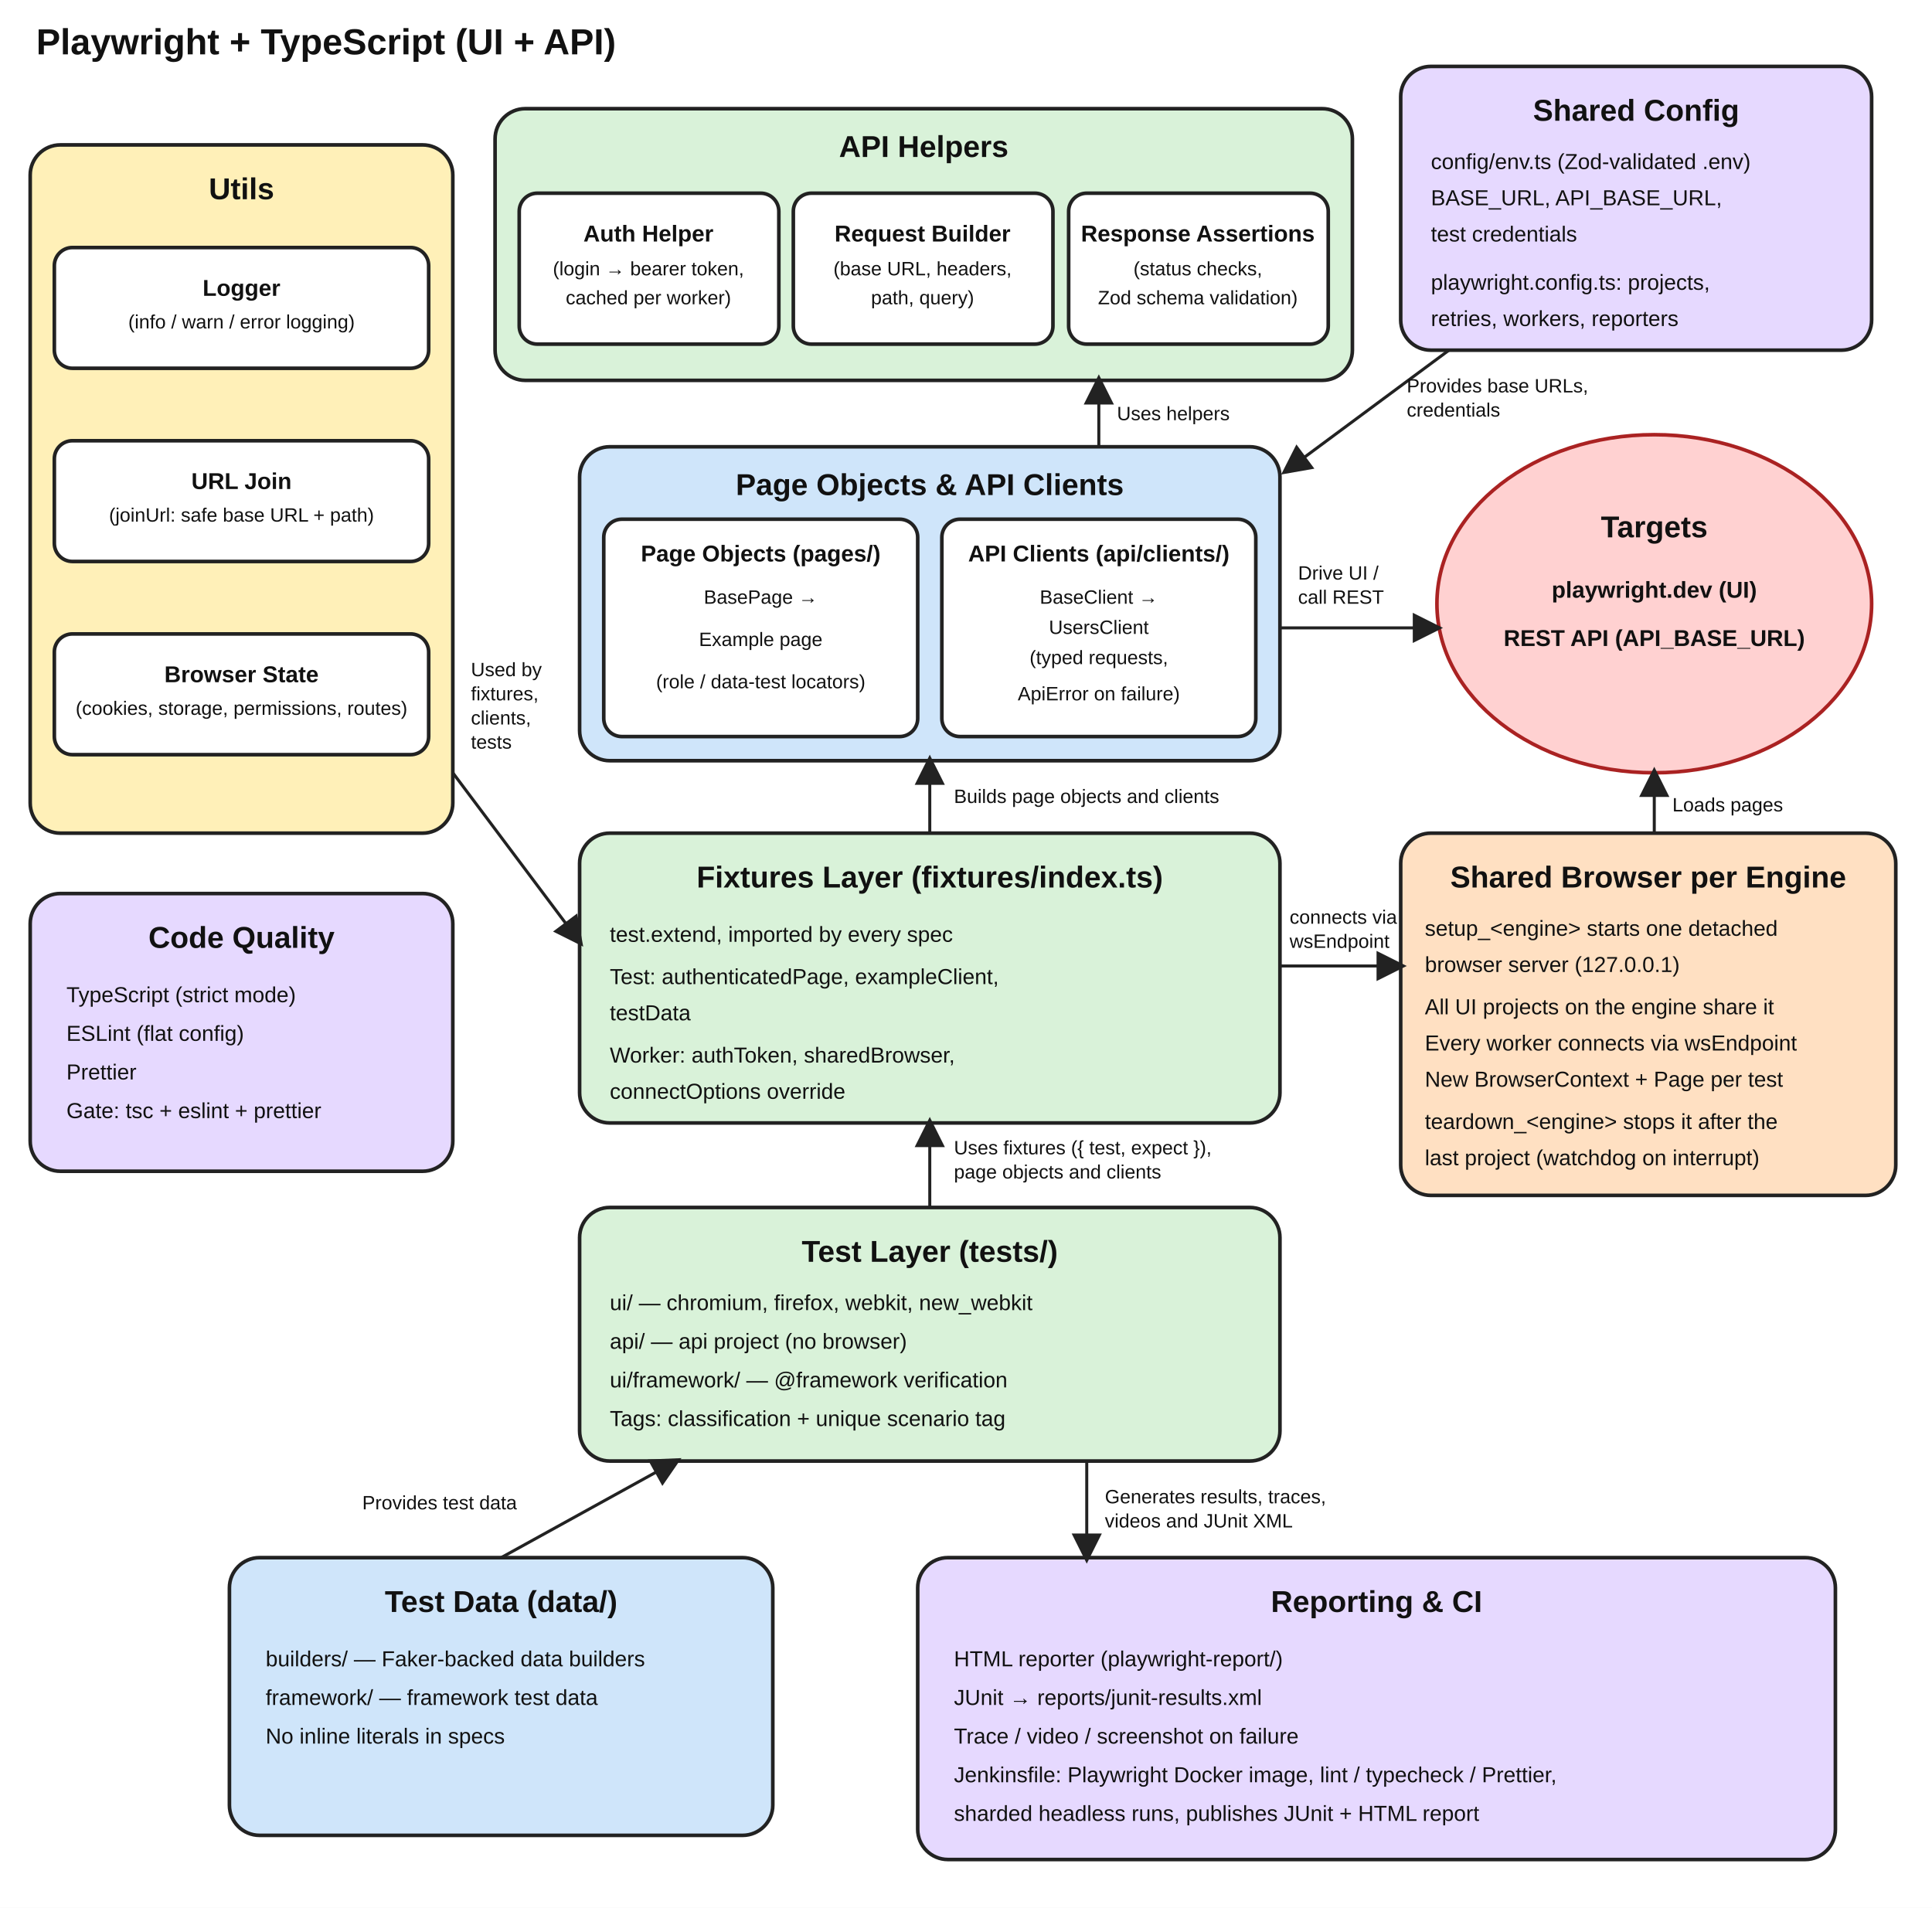
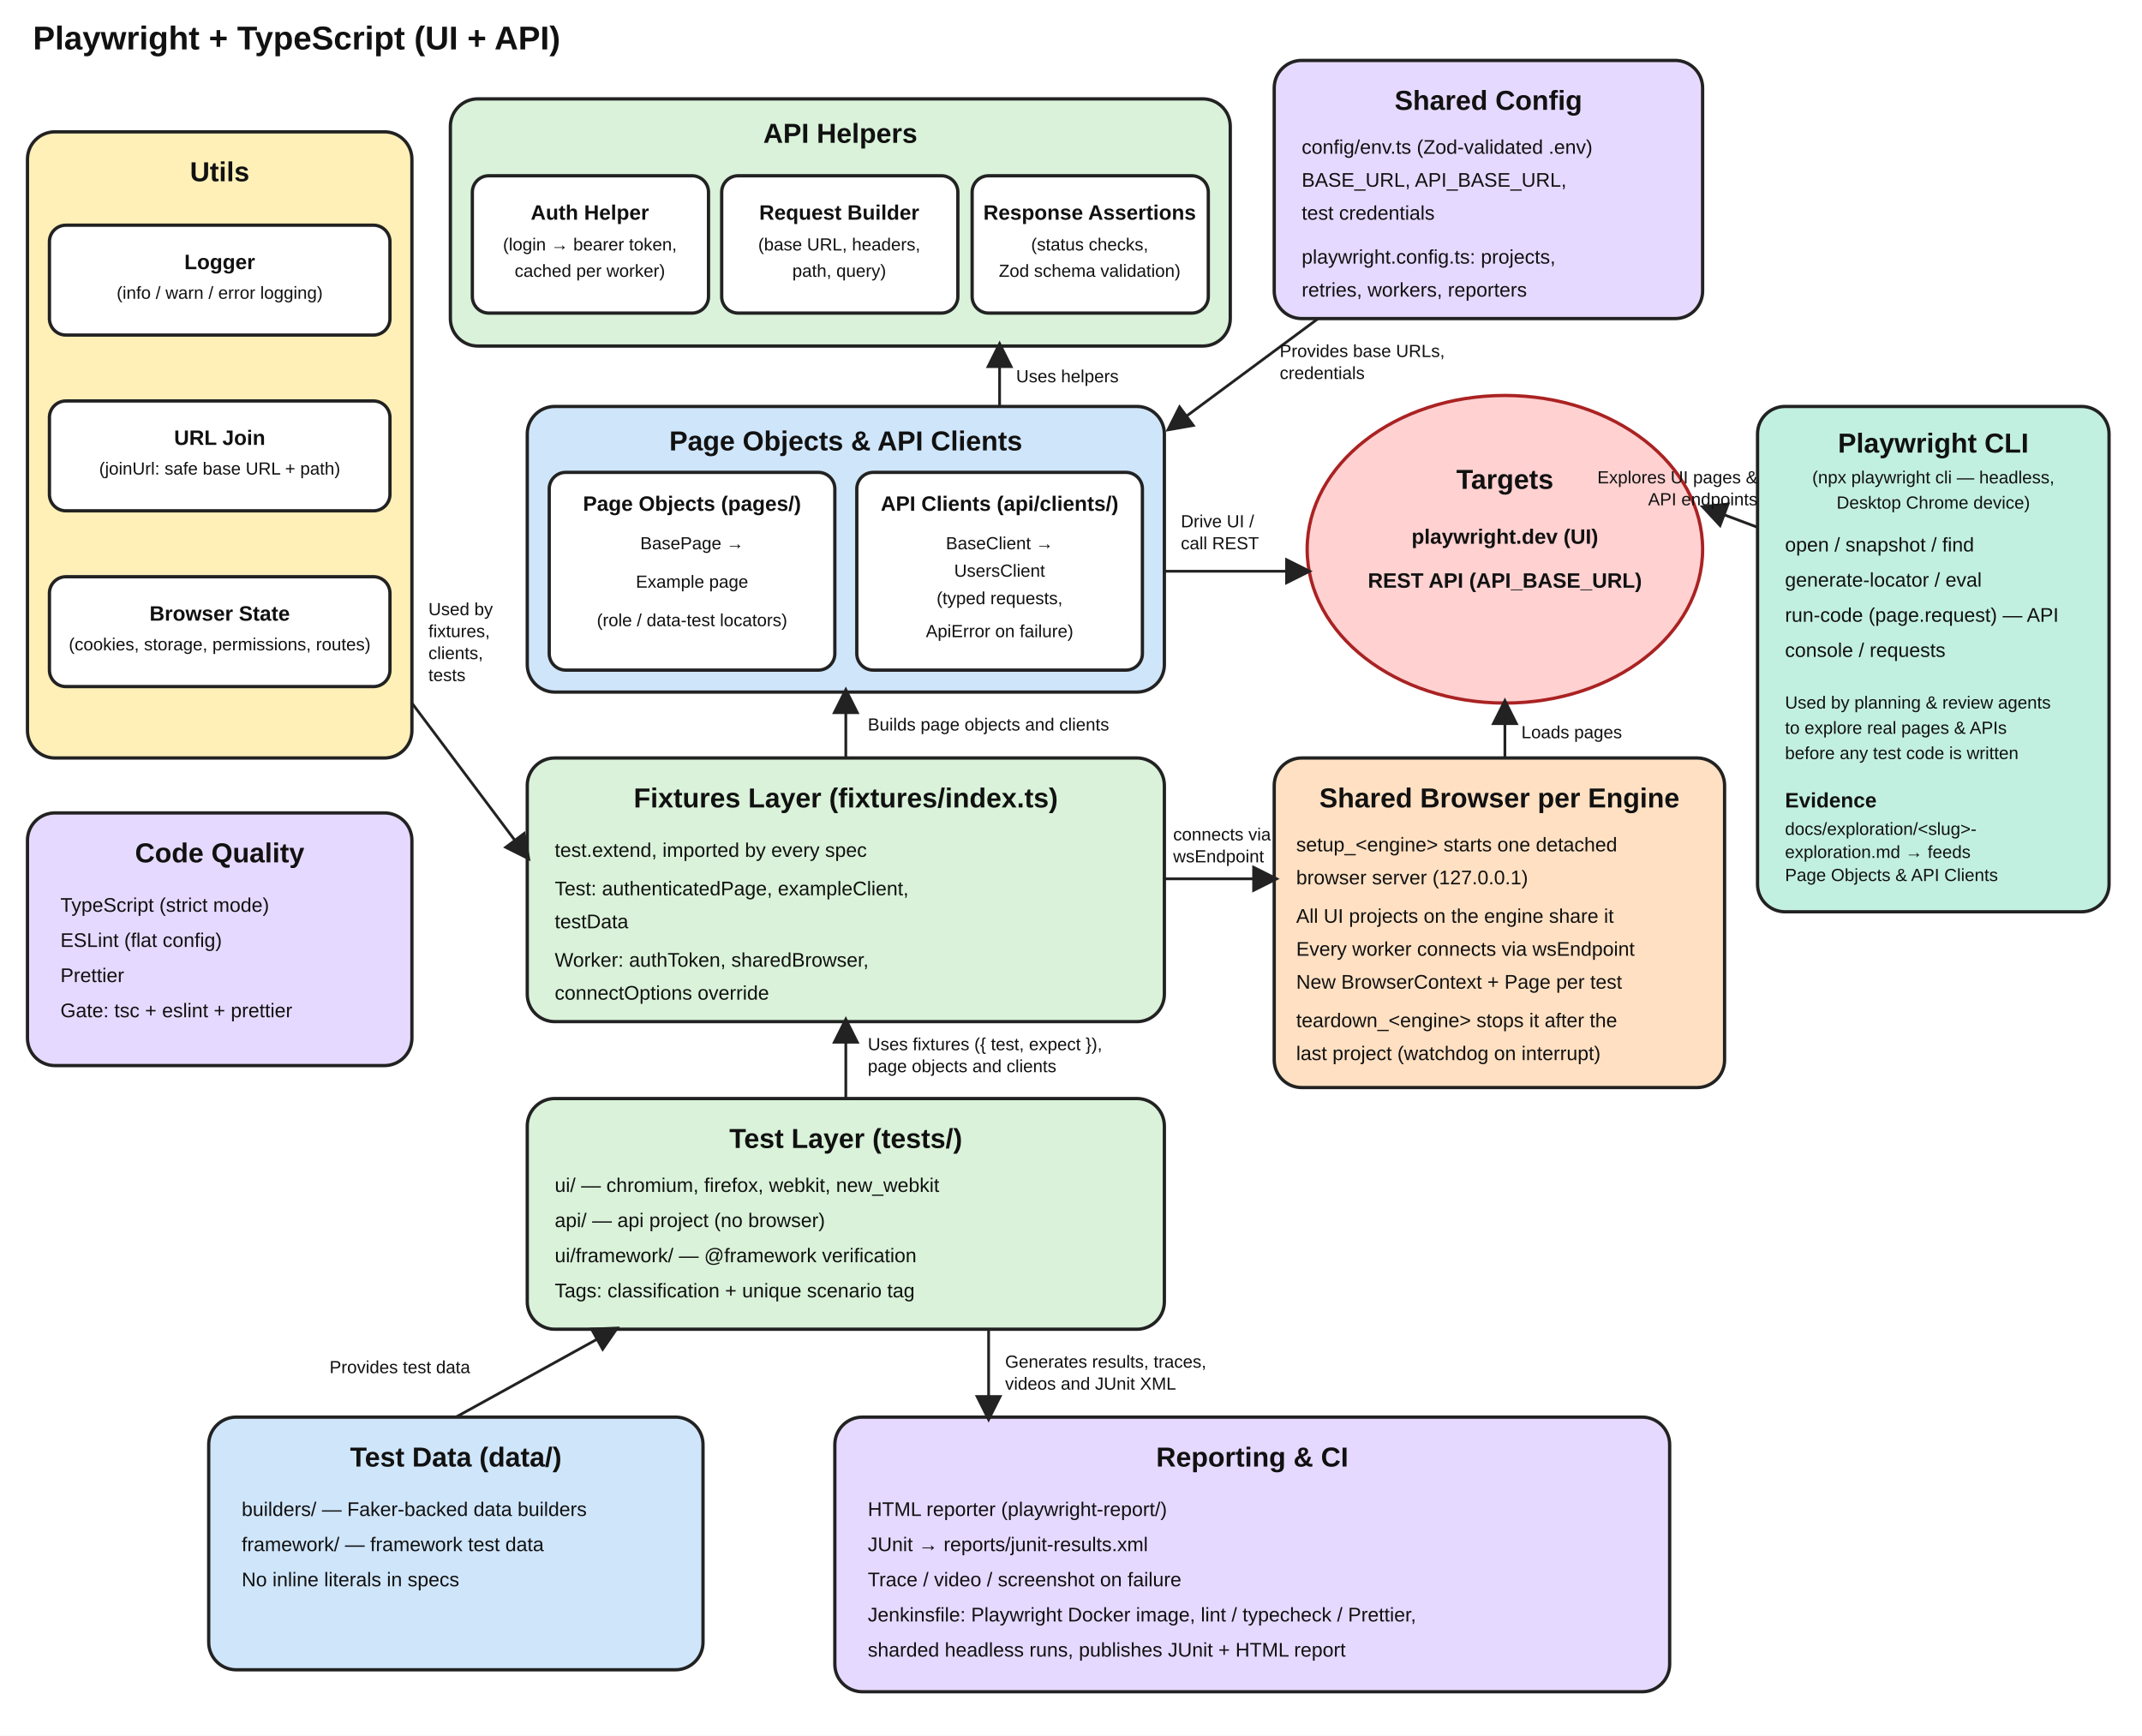
- <svg xmlns="http://www.w3.org/2000/svg" width="1600" height="1580" viewBox="0 0 1600 1580">
+ <svg xmlns="http://www.w3.org/2000/svg" width="1950" height="1580" viewBox="0 0 1950 1580">
  <defs>
    <marker id="arrow" markerWidth="10" markerHeight="10" refX="8" refY="5" orient="auto">
      <path d="M0,0 L10,5 L0,10 Z" fill="#222" />
    </marker>
    <style>
    .title{font:700 30px Arial,sans-serif;fill:#111}
    .head{font:700 25px Arial,sans-serif;fill:#111}
    .subhead{font:700 19px Arial,sans-serif;fill:#111}
    .body{font:18px Arial,sans-serif;fill:#111}
    .small{font:16px Arial,sans-serif;fill:#111}
    .box{stroke:#222;stroke-width:3}
    .arrow{stroke:#222;stroke-width:2.5;fill:none;marker-end:url(#arrow)}
  </style>
  </defs>
-   <rect width="1600" height="1580" fill="white" />
+   <rect width="1950" height="1580" fill="white" />
  <text x="30" y="45" class="title">Playwright + TypeScript (UI + API)</text>
  <rect x="25" y="120" width="350" height="570" rx="25" fill="#fff0b8" class="box" />
  <text x="200" y="165" text-anchor="middle" class="head">Utils</text>
  <rect x="45" y="205" width="310" height="100" rx="15" fill="white" class="box" />
  <text x="200" y="245" text-anchor="middle" class="subhead">Logger</text>
  <text x="200" y="272" text-anchor="middle" class="small">(info / warn / error logging)</text>
  <rect x="45" y="365" width="310" height="100" rx="15" fill="white" class="box" />
  <text x="200" y="405" text-anchor="middle" class="subhead">URL Join</text>
  <text x="200" y="432" text-anchor="middle" class="small">(joinUrl: safe base URL + path)</text>
  <rect x="45" y="525" width="310" height="100" rx="15" fill="white" class="box" />
  <text x="200" y="565" text-anchor="middle" class="subhead">Browser State</text>
  <text x="200" y="592" text-anchor="middle" class="small">(cookies, storage, permissions, routes)</text>
  <rect x="25" y="740" width="350" height="230" rx="25" fill="#e6d9ff" class="box" />
  <text x="200" y="785" text-anchor="middle" class="head">Code Quality</text>
  <text x="55" y="830" class="body">TypeScript (strict mode)</text>
  <text x="55" y="862" class="body">ESLint (flat config)</text>
  <text x="55" y="894" class="body">Prettier</text>
  <text x="55" y="926" class="body">Gate: tsc + eslint + prettier</text>
  <rect x="410" y="90" width="710" height="225" rx="25" fill="#d9f2d9" class="box" />
  <text x="765" y="130" text-anchor="middle" class="head">API Helpers</text>
  <rect x="430" y="160" width="215" height="125" rx="15" fill="white" class="box" />
  <text x="537" y="200" text-anchor="middle" class="subhead">Auth Helper</text>
  <text x="537" y="228" text-anchor="middle" class="small">(login → bearer token,</text>
  <text x="537" y="252" text-anchor="middle" class="small">cached per worker)</text>
  <rect x="657" y="160" width="215" height="125" rx="15" fill="white" class="box" />
  <text x="764" y="200" text-anchor="middle" class="subhead">Request Builder</text>
  <text x="764" y="228" text-anchor="middle" class="small">(base URL, headers,</text>
  <text x="764" y="252" text-anchor="middle" class="small">path, query)</text>
  <rect x="885" y="160" width="215" height="125" rx="15" fill="white" class="box" />
  <text x="992" y="200" text-anchor="middle" class="subhead">Response Assertions</text>
  <text x="992" y="228" text-anchor="middle" class="small">(status checks,</text>
  <text x="992" y="252" text-anchor="middle" class="small">Zod schema validation)</text>
  <rect x="1160" y="55" width="390" height="235" rx="25" fill="#e6d9ff" class="box" />
  <text x="1355" y="100" text-anchor="middle" class="head">Shared Config</text>
  <text x="1185" y="140" class="body">config/env.ts (Zod-validated .env)</text>
  <text x="1185" y="170" class="body">BASE_URL, API_BASE_URL,</text>
  <text x="1185" y="200" class="body">test credentials</text>
  <text x="1185" y="240" class="body">playwright.config.ts: projects,</text>
  <text x="1185" y="270" class="body">retries, workers, reporters</text>
  <rect x="480" y="370" width="580" height="260" rx="25" fill="#cfe5fa" class="box" />
  <text x="770" y="410" text-anchor="middle" class="head">Page Objects &amp; API Clients</text>
  <rect x="500" y="430" width="260" height="180" rx="15" fill="white" class="box" />
  <text x="630" y="465" text-anchor="middle" class="subhead">Page Objects (pages/)</text>
  <text x="630" y="500" text-anchor="middle" class="small">BasePage →</text>
  <text x="630" y="535" text-anchor="middle" class="small">Example page</text>
  <text x="630" y="570" text-anchor="middle" class="small">(role / data-test locators)</text>
  <rect x="780" y="430" width="260" height="180" rx="15" fill="white" class="box" />
  <text x="910" y="465" text-anchor="middle" class="subhead">API Clients (api/clients/)</text>
  <text x="910" y="500" text-anchor="middle" class="small">BaseClient →</text>
  <text x="910" y="525" text-anchor="middle" class="small">UsersClient</text>
  <text x="910" y="550" text-anchor="middle" class="small">(typed requests,</text>
  <text x="910" y="580" text-anchor="middle" class="small">ApiError on failure)</text>
  <ellipse cx="1370" cy="500" rx="180" ry="140" fill="#ffd1d1" stroke="#a22" stroke-width="3" />
  <text x="1370" y="445" text-anchor="middle" class="head">Targets</text>
  <text x="1370" y="495" text-anchor="middle" class="subhead">playwright.dev (UI)</text>
  <text x="1370" y="535" text-anchor="middle" class="subhead">REST API (API_BASE_URL)</text>
  <rect x="480" y="690" width="580" height="240" rx="25" fill="#d9f2d9" class="box" />
  <text x="770" y="735" text-anchor="middle" class="head">Fixtures Layer (fixtures/index.ts)</text>
  <text x="505" y="780" class="body">test.extend, imported by every spec</text>
  <text x="505" y="815" class="body">Test: authenticatedPage, exampleClient,</text>
  <text x="505" y="845" class="body">testData</text>
  <text x="505" y="880" class="body">Worker: authToken, sharedBrowser,</text>
  <text x="505" y="910" class="body">connectOptions override</text>
  <rect x="1160" y="690" width="410" height="300" rx="25" fill="#ffe0c2" class="box" />
  <text x="1365" y="735" text-anchor="middle" class="head">Shared Browser per Engine</text>
  <text x="1180" y="775" class="body">setup_&lt;engine&gt; starts one detached</text>
  <text x="1180" y="805" class="body">browser server (127.0.0.1)</text>
  <text x="1180" y="840" class="body">All UI projects on the engine share it</text>
  <text x="1180" y="870" class="body">Every worker connects via wsEndpoint</text>
  <text x="1180" y="900" class="body">New BrowserContext + Page per test</text>
  <text x="1180" y="935" class="body">teardown_&lt;engine&gt; stops it after the</text>
  <text x="1180" y="965" class="body">last project (watchdog on interrupt)</text>
  <rect x="480" y="1000" width="580" height="210" rx="25" fill="#d9f2d9" class="box" />
  <text x="770" y="1045" text-anchor="middle" class="head">Test Layer (tests/)</text>
  <text x="505" y="1085" class="body">ui/ — chromium, firefox, webkit, new_webkit</text>
  <text x="505" y="1117" class="body">api/ — api project (no browser)</text>
  <text x="505" y="1149" class="body">ui/framework/ — @framework verification</text>
  <text x="505" y="1181" class="body">Tags: classification + unique scenario tag</text>
  <rect x="190" y="1290" width="450" height="230" rx="25" fill="#cfe5fa" class="box" />
  <text x="415" y="1335" text-anchor="middle" class="head">Test Data (data/)</text>
  <text x="220" y="1380" class="body">builders/ — Faker-backed data builders</text>
  <text x="220" y="1412" class="body">framework/ — framework test data</text>
  <text x="220" y="1444" class="body">No inline literals in specs</text>
  <rect x="760" y="1290" width="760" height="250" rx="25" fill="#e6d9ff" class="box" />
  <text x="1140" y="1335" text-anchor="middle" class="head">Reporting &amp; CI</text>
  <text x="790" y="1380" class="body">HTML reporter (playwright-report/)</text>
  <text x="790" y="1412" class="body">JUnit → reports/junit-results.xml</text>
  <text x="790" y="1444" class="body">Trace / video / screenshot on failure</text>
  <text x="790" y="1476" class="body">Jenkinsfile: Playwright Docker image, lint / typecheck / Prettier,</text>
  <text x="790" y="1508" class="body">sharded headless runs, publishes JUnit + HTML report</text>
+   <rect x="1600" y="370" width="320" height="460" rx="25" fill="#c2f0e0" class="box" />
+   <text x="1760" y="412" text-anchor="middle" class="head">Playwright CLI</text>
+   <text x="1760" y="440" text-anchor="middle" class="small">(npx playwright cli — headless,</text>
+   <text x="1760" y="463" text-anchor="middle" class="small">Desktop Chrome device)</text>
+   <text x="1625" y="502" class="body">open / snapshot / find</text>
+   <text x="1625" y="534" class="body">generate-locator / eval</text>
+   <text x="1625" y="566" class="body">run-code (page.request) — API</text>
+   <text x="1625" y="598" class="body">console / requests</text>
+   <text x="1625" y="645" class="small">Used by planning &amp; review agents</text>
+   <text x="1625" y="668" class="small">to explore real pages &amp; APIs</text>
+   <text x="1625" y="691" class="small">before any test code is written</text>
+   <text x="1625" y="735" class="subhead">Evidence</text>
+   <text x="1625" y="760" class="small">docs/exploration/&lt;slug&gt;-</text>
+   <text x="1625" y="781" class="small">exploration.md → feeds</text>
+   <text x="1625" y="802" class="small">Page Objects &amp; API Clients</text>
+   <path d="M1600 480 L1552 462" class="arrow" />
+   <text x="1600" y="440" text-anchor="end" class="small">Explores UI pages &amp;</text>
+   <text x="1600" y="460" text-anchor="end" class="small">API endpoints</text>
  <path d="M910 370 L910 315" class="arrow" />
  <text x="925" y="348" class="small">Uses helpers</text>
  <path d="M1200 290 L1065 390" class="arrow" />
  <text x="1165" y="325" class="small">Provides base URLs,</text>
  <text x="1165" y="345" class="small">credentials</text>
  <path d="M1060 520 L1190 520" class="arrow" />
  <text x="1075" y="480" class="small">Drive UI /</text>
  <text x="1075" y="500" class="small">call REST</text>
  <path d="M770 690 L770 630" class="arrow" />
  <text x="790" y="665" class="small">Builds page objects and clients</text>
  <path d="M1060 800 L1160 800" class="arrow" />
  <text x="1068" y="765" class="small">connects via</text>
  <text x="1068" y="785" class="small">wsEndpoint</text>
  <path d="M1370 690 L1370 640" class="arrow" />
  <text x="1385" y="672" class="small">Loads pages</text>
  <path d="M375 640 L480 780" class="arrow" />
  <text x="390" y="560" class="small">Used by</text>
  <text x="390" y="580" class="small">fixtures,</text>
  <text x="390" y="600" class="small">clients,</text>
  <text x="390" y="620" class="small">tests</text>
  <path d="M770 1000 L770 930" class="arrow" />
  <text x="790" y="956" class="small">Uses fixtures ({ test, expect }),</text>
  <text x="790" y="976" class="small">page objects and clients</text>
  <path d="M415 1290 L560 1210" class="arrow" />
  <text x="300" y="1250" class="small">Provides test data</text>
  <path d="M900 1210 L900 1290" class="arrow" />
  <text x="915" y="1245" class="small">Generates results, traces,</text>
  <text x="915" y="1265" class="small">videos and JUnit XML</text>
</svg>
